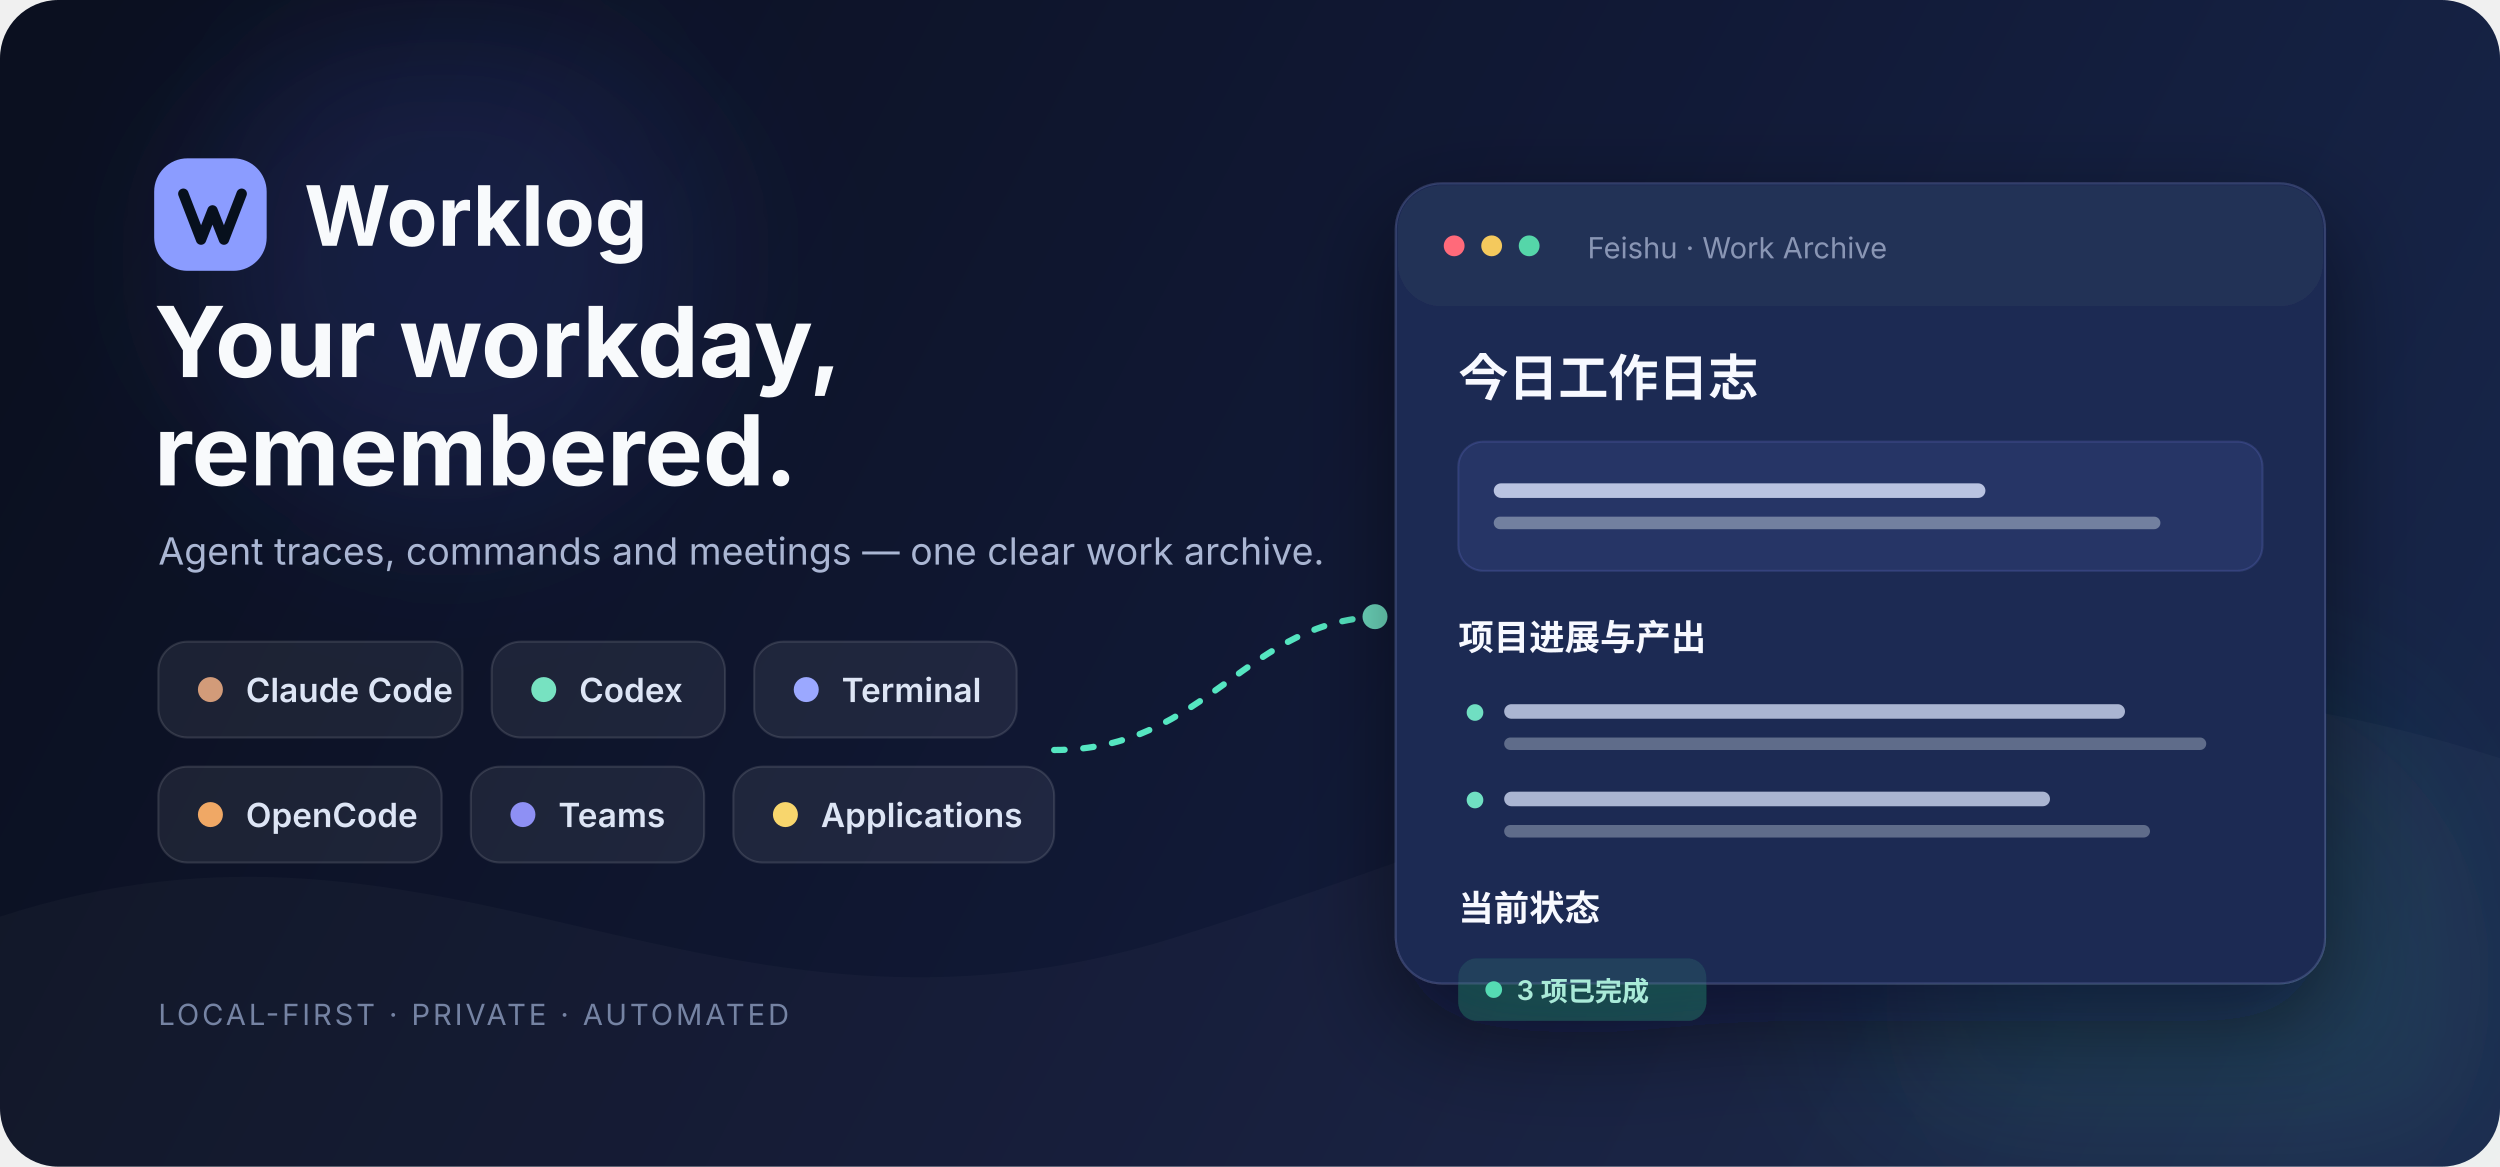
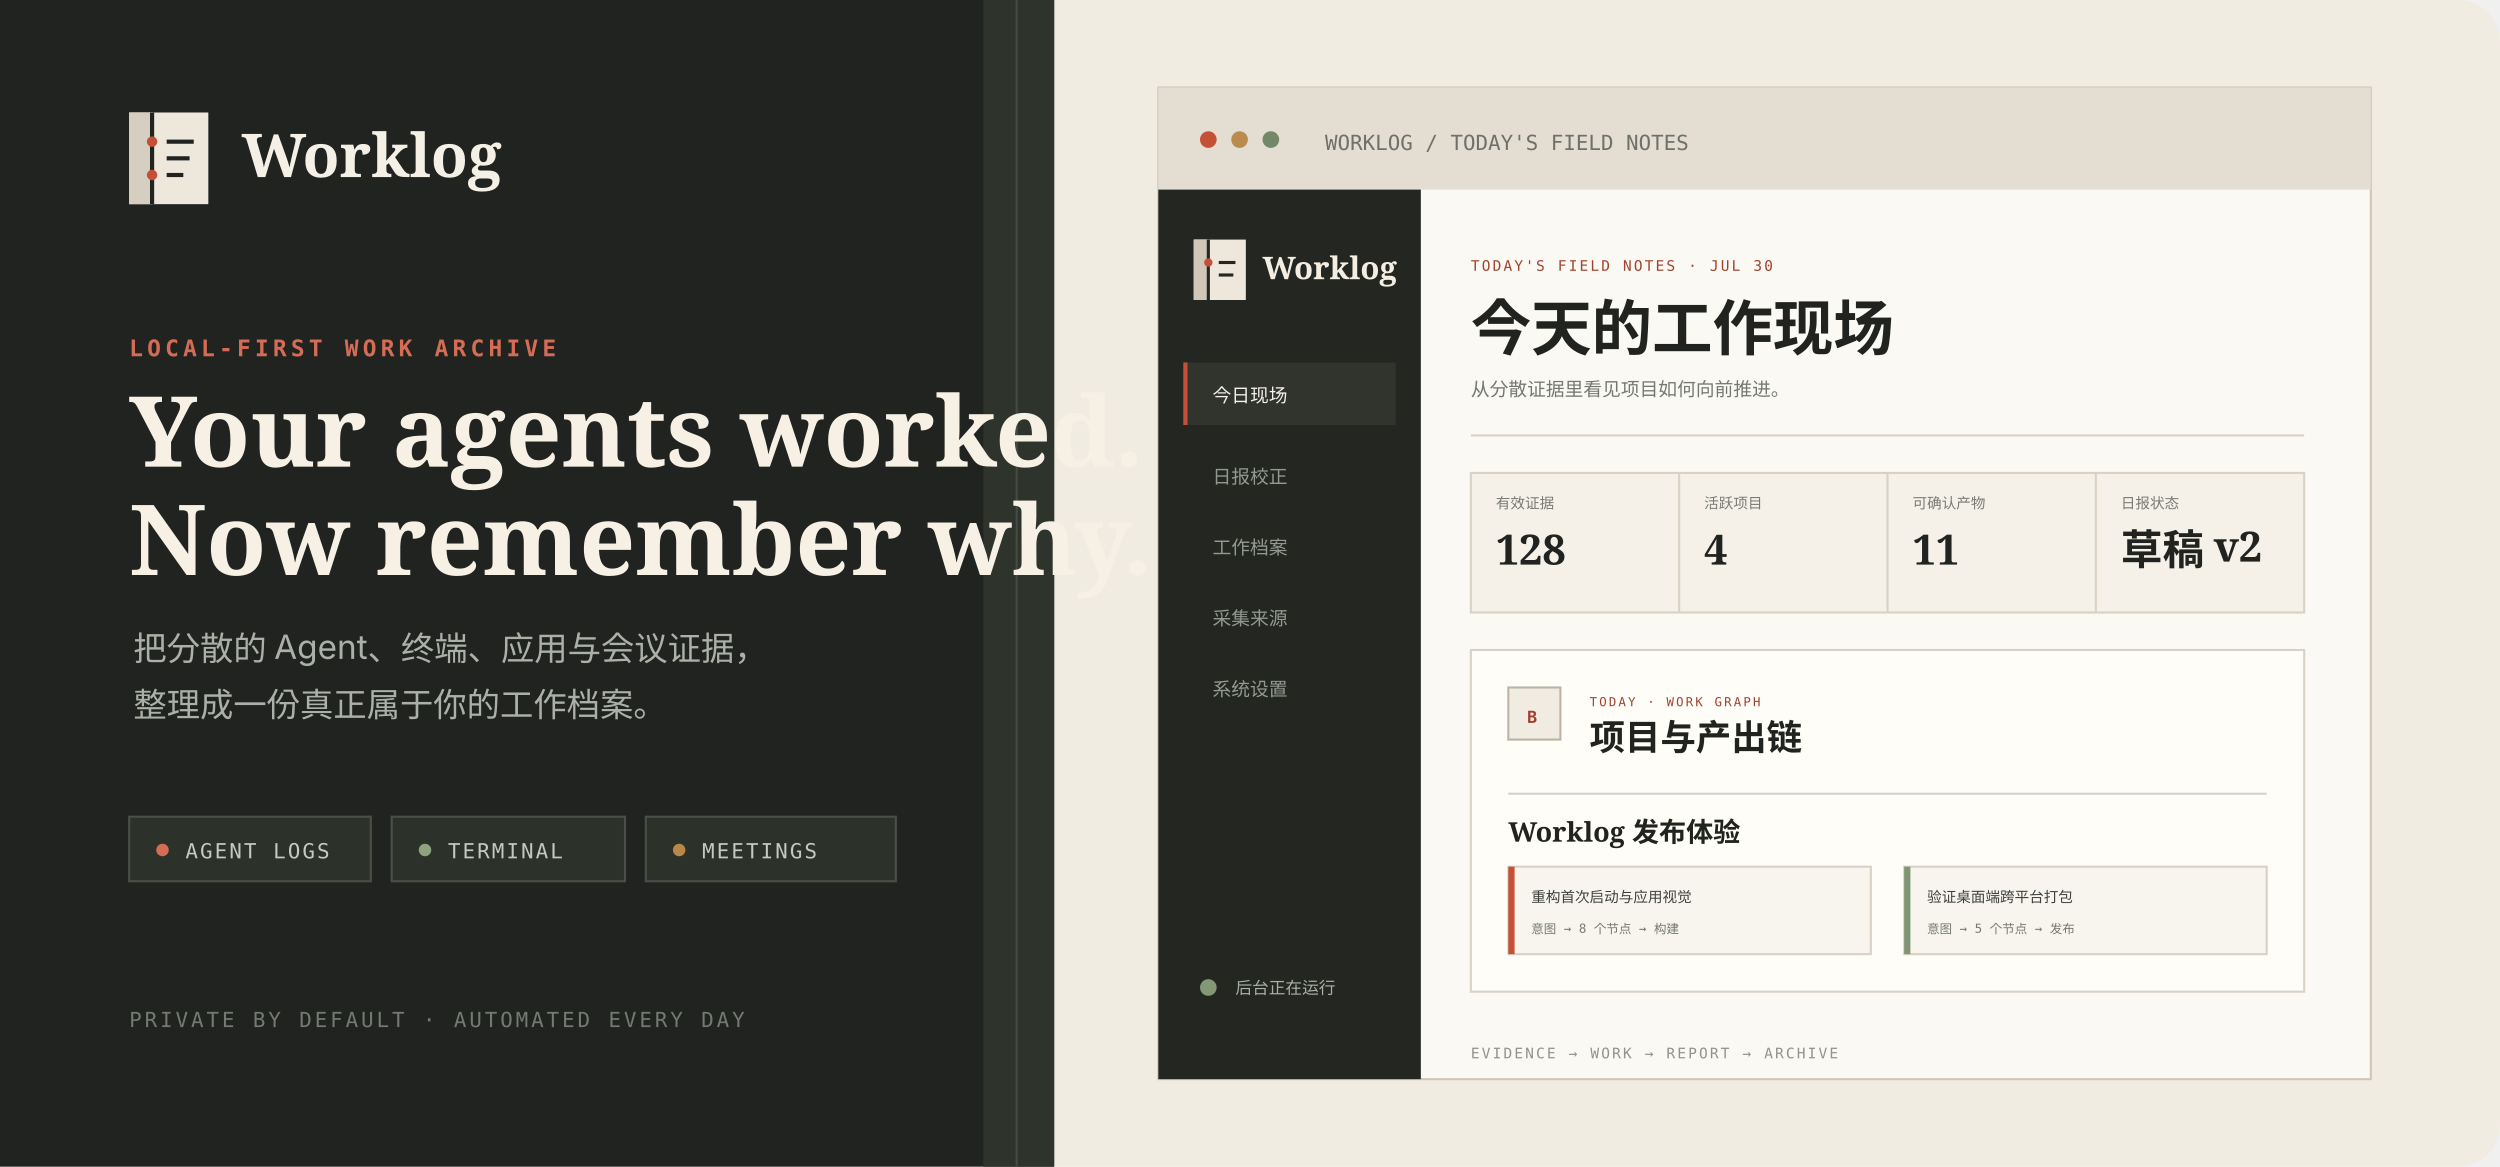
<svg xmlns="http://www.w3.org/2000/svg" width="1200" height="560" viewBox="0 0 1200 560" fill="none">
-   <defs>
-     <linearGradient id="bg" x1="80" y1="20" x2="1110" y2="560" gradientUnits="userSpaceOnUse">
-       <stop stop-color="#0B1020" />
-       <stop offset="0.55" stop-color="#111936" />
-       <stop offset="1" stop-color="#17264A" />
-     </linearGradient>
-     <linearGradient id="brand" x1="150" y1="120" x2="450" y2="350" gradientUnits="userSpaceOnUse">
-       <stop stop-color="#8B9CFF" />
-       <stop offset="1" stop-color="#55E6C1" />
-     </linearGradient>
-     <linearGradient id="report" x1="760" y1="116" x2="1050" y2="452" gradientUnits="userSpaceOnUse">
-       <stop stop-color="#1D2A52" />
-       <stop offset="1" stop-color="#11182F" />
-     </linearGradient>
-     <filter id="shadow" x="-40%" y="-40%" width="180%" height="180%">
-       <feDropShadow dx="0" dy="18" stdDeviation="24" flood-color="#020617" flood-opacity="0.5" />
-     </filter>
-     <filter id="glow" x="-100%" y="-100%" width="300%" height="300%">
-       <feGaussianBlur stdDeviation="42" />
-     </filter>
-   </defs>
-   <rect width="1200" height="560" rx="28" fill="url(#bg)" />
-   <circle cx="214" cy="125" r="120" fill="#5865F2" fill-opacity="0.14" filter="url(#glow)" />
-   <circle cx="1050" cy="472" r="145" fill="#39D7B0" fill-opacity="0.1" filter="url(#glow)" />
-   <path d="M0 440C215 370 341 520 564 450C796 377 944 282 1200 364V560H0V440Z" fill="#FFFFFF" fill-opacity="0.025" />
-   <g transform="translate(74 76)">
-     <rect width="54" height="54" rx="16" fill="url(#brand)" />
-     <path d="M14 17L22.5 39L28 25L33.5 39L42 17" stroke="#07101D" stroke-width="5" stroke-linecap="round" stroke-linejoin="round" />
-     <text x="72" y="42" fill="#F8FAFC" font-family="-apple-system, BlinkMacSystemFont, Segoe UI, sans-serif" font-size="40" font-weight="720">Worklog</text>
+   <rect width="1200" height="560" rx="20" fill="#F1ECE2" />
+   <path d="M0 0H506V560H0V0Z" fill="#20231F" />
+   <path d="M472 0H506V560H472V0Z" fill="#2E332C" />
+   <path d="M488 0V560" stroke="#454B42" />
+   <g transform="translate(62 54)">
+     <rect x="0" y="0" width="38" height="44" fill="#EEE8DC" />
+     <rect x="0" y="0" width="11" height="44" fill="#D6CEC0" />
+     <path d="M11 0V44M18 14H31M18 22H29M18 30H26" stroke="#20231F" stroke-width="2" />
+     <circle cx="11" cy="14" r="2.5" fill="#C64F37" />
+     <circle cx="11" cy="30" r="2.5" fill="#C64F37" />
+     <text x="54" y="31" fill="#F5F0E6" font-family="Iowan Old Style, Georgia, serif" font-size="29" font-weight="600">Worklog</text>
  </g>
-   <text x="74" y="181" fill="#F8FAFC" font-family="-apple-system, BlinkMacSystemFont, Segoe UI, sans-serif" font-size="47" font-weight="720">Your workday,</text>
-   <text x="74" y="233" fill="#F8FAFC" font-family="-apple-system, BlinkMacSystemFont, Segoe UI, sans-serif" font-size="47" font-weight="720">remembered.</text>
-   <text x="76" y="271" fill="#AAB6D3" font-family="-apple-system, BlinkMacSystemFont, Segoe UI, sans-serif" font-size="18">Agent traces, commands and meetings — one clear work archive.</text>
-   <g font-family="-apple-system, BlinkMacSystemFont, Segoe UI, sans-serif" font-size="16" font-weight="600">
-     <g transform="translate(76 308)">
-       <rect width="146" height="46" rx="14" fill="#FFFFFF" fill-opacity="0.07" stroke="#FFFFFF" stroke-opacity="0.12" />
-       <circle cx="25" cy="23" r="6" fill="#D29B79" />
-       <text x="42" y="29" fill="#DDE5F5">Claude Code</text>
+   <text x="62" y="171" fill="#D56C55" font-family="SFMono-Regular, Menlo, monospace" font-size="11" font-weight="700" letter-spacing="2">LOCAL-FIRST WORK ARCHIVE</text>
+   <text x="62" y="224" fill="#F6F0E5" font-family="Iowan Old Style, Georgia, serif" font-size="47" font-weight="600">Your agents worked.</text>
+   <text x="62" y="276" fill="#F6F0E5" font-family="Iowan Old Style, Georgia, serif" font-size="47" font-weight="600">Now remember why.</text>
+   <text x="64" y="317" fill="#ABB1A8" font-family="-apple-system, BlinkMacSystemFont, Segoe UI, sans-serif" font-size="16">把分散的 Agent、终端、应用与会议证据，</text>
+   <text x="64" y="344" fill="#ABB1A8" font-family="-apple-system, BlinkMacSystemFont, Segoe UI, sans-serif" font-size="16">整理成一份真正属于你的工作档案。</text>
+   <g font-family="SFMono-Regular, Menlo, monospace" font-size="10" letter-spacing="1">
+     <rect x="62" y="392" width="116" height="31" fill="#2C312A" stroke="#4A5047" />
+     <circle cx="78" cy="408" r="3" fill="#D56C55" />
+     <text x="89" y="412" fill="#C4CAC0">AGENT LOGS</text>
+     <rect x="188" y="392" width="112" height="31" fill="#2C312A" stroke="#4A5047" />
+     <circle cx="204" cy="408" r="3" fill="#8EA27F" />
+     <text x="215" y="412" fill="#C4CAC0">TERMINAL</text>
+     <rect x="310" y="392" width="120" height="31" fill="#2C312A" stroke="#4A5047" />
+     <circle cx="326" cy="408" r="3" fill="#B98848" />
+     <text x="337" y="412" fill="#C4CAC0">MEETINGS</text>
+   </g>
+   <text x="62" y="493" fill="#737A71" font-family="SFMono-Regular, Menlo, monospace" font-size="10" letter-spacing="1.4">PRIVATE BY DEFAULT · AUTOMATED EVERY DAY</text>
+   <g transform="translate(556 42)">
+     <rect x="0" y="0" width="582" height="476" fill="#FBF9F3" stroke="#CFC6B8" />
+     <rect x="0" y="0" width="582" height="49" fill="#E4DDD1" />
+     <circle cx="24" cy="25" r="4" fill="#C64F37" />
+     <circle cx="39" cy="25" r="4" fill="#B98B4C" />
+     <circle cx="54" cy="25" r="4" fill="#738868" />
+     <text x="80" y="30" fill="#6D716A" font-family="SFMono-Regular, Menlo, monospace" font-size="10">WORKLOG / TODAY'S FIELD NOTES</text>
+     <rect x="0" y="49" width="126" height="427" fill="#242721" />
+     <rect x="17" y="73" width="25" height="29" fill="#EEE8DC" />
+     <rect x="17" y="73" width="7" height="29" fill="#D0C7B9" />
+     <path d="M24 73V102M29 84H37M29 90H36" stroke="#242721" stroke-width="1.5" />
+     <circle cx="24" cy="84" r="2" fill="#C64F37" />
+     <text x="50" y="92" fill="#F3EDE2" font-family="Georgia, serif" font-size="15" font-weight="600">Worklog</text>
+     <g font-family="-apple-system, BlinkMacSystemFont, Segoe UI, sans-serif" font-size="9">
+       <rect x="12" y="132" width="102" height="30" fill="#30342D" />
+       <rect x="12" y="132" width="2" height="30" fill="#C64F37" />
+       <text x="26" y="151" fill="#F6F0E6">今日现场</text>
+       <text x="26" y="190" fill="#92998F">日报校正</text>
+       <text x="26" y="224" fill="#92998F">工作档案</text>
+       <text x="26" y="258" fill="#92998F">采集来源</text>
+       <text x="26" y="292" fill="#92998F">系统设置</text>
    </g>
-     <g transform="translate(236 308)">
-       <rect width="112" height="46" rx="14" fill="#FFFFFF" fill-opacity="0.07" stroke="#FFFFFF" stroke-opacity="0.12" />
-       <circle cx="25" cy="23" r="6" fill="#77E2C1" />
-       <text x="42" y="29" fill="#DDE5F5">Codex</text>
-     </g>
-     <g transform="translate(362 308)">
-       <rect width="126" height="46" rx="14" fill="#FFFFFF" fill-opacity="0.07" stroke="#FFFFFF" stroke-opacity="0.12" />
-       <circle cx="25" cy="23" r="6" fill="#9BA8FF" />
-       <text x="42" y="29" fill="#DDE5F5">Terminal</text>
-     </g>
-     <g transform="translate(76 368)">
-       <rect width="136" height="46" rx="14" fill="#FFFFFF" fill-opacity="0.07" stroke="#FFFFFF" stroke-opacity="0.12" />
-       <circle cx="25" cy="23" r="6" fill="#F0A865" />
-       <text x="42" y="29" fill="#DDE5F5">OpenCode</text>
-     </g>
-     <g transform="translate(226 368)">
-       <rect width="112" height="46" rx="14" fill="#FFFFFF" fill-opacity="0.07" stroke="#FFFFFF" stroke-opacity="0.12" />
-       <circle cx="25" cy="23" r="6" fill="#8E90F4" />
-       <text x="42" y="29" fill="#DDE5F5">Teams</text>
-     </g>
-     <g transform="translate(352 368)">
-       <rect width="154" height="46" rx="14" fill="#FFFFFF" fill-opacity="0.07" stroke="#FFFFFF" stroke-opacity="0.12" />
-       <circle cx="25" cy="23" r="6" fill="#F8D66D" />
-       <text x="42" y="29" fill="#DDE5F5">Applications</text>
+     <circle cx="24" cy="432" r="4" fill="#829876" />
+     <text x="37" y="435" fill="#A8AFA5" font-family="-apple-system, sans-serif" font-size="8">后台正在运行</text>
+     <g transform="translate(150 76)">
+       <text x="0" y="12" fill="#A14230" font-family="SFMono-Regular, Menlo, monospace" font-size="7" letter-spacing="1">TODAY'S FIELD NOTES · JUL 30</text>
+       <text x="0" y="50" fill="#20231F" font-family="Iowan Old Style, Georgia, serif" font-size="29" font-weight="600">今天的工作现场</text>
+       <text x="0" y="72" fill="#747970" font-family="-apple-system, sans-serif" font-size="9">从分散证据里看见项目如何向前推进。</text>
+       <line x1="0" y1="91" x2="400" y2="91" stroke="#D8D1C4" />
+       <g transform="translate(0 109)">
+         <rect width="400" height="67" fill="#F5F1E9" stroke="#D8D1C4" />
+         <line x1="100" y1="0" x2="100" y2="67" stroke="#D8D1C4" />
+         <line x1="200" y1="0" x2="200" y2="67" stroke="#D8D1C4" />
+         <line x1="300" y1="0" x2="300" y2="67" stroke="#D8D1C4" />
+         <g font-family="-apple-system, sans-serif" font-size="7" fill="#777B72">
+           <text x="12" y="17">有效证据</text>
+           <text x="112" y="17">活跃项目</text>
+           <text x="212" y="17">可确认产物</text>
+           <text x="312" y="17">日报状态</text>
+         </g>
+         <g font-family="Georgia, serif" font-size="20" font-weight="600" fill="#20231F">
+           <text x="12" y="44">128</text>
+           <text x="112" y="44">4</text>
+           <text x="212" y="44">11</text>
+           <text x="312" y="44">草稿 v2</text>
+         </g>
+       </g>
+       <g transform="translate(0 194)">
+         <rect width="400" height="164" fill="#FFFDF8" stroke="#D8D1C4" />
+         <rect x="18" y="18" width="25" height="25" fill="#F1ECE2" stroke="#BCB3A4" />
+         <text x="27" y="35" fill="#A14230" font-family="Menlo, monospace" font-size="8" font-weight="700">B</text>
+         <text x="57" y="27" fill="#A14230" font-family="Menlo, monospace" font-size="6" letter-spacing="1">TODAY · WORK GRAPH</text>
+         <text x="57" y="48" fill="#20231F" font-family="Georgia, serif" font-size="17" font-weight="600">项目与产出链</text>
+         <line x1="18" y1="69" x2="382" y2="69" stroke="#D8D1C4" />
+         <text x="18" y="92" fill="#20231F" font-family="Georgia, serif" font-size="13" font-weight="600">Worklog 发布体验</text>
+         <rect x="18" y="104" width="174" height="42" fill="#F8F5EE" stroke="#D8D1C4" />
+         <rect x="18" y="104" width="3" height="42" fill="#C64F37" />
+         <text x="29" y="121" fill="#3D413B" font-family="-apple-system, sans-serif" font-size="7">重构首次启动与应用视觉</text>
+         <text x="29" y="136" fill="#747970" font-family="Menlo, monospace" font-size="6">意图 → 8 个节点 → 构建</text>
+         <rect x="208" y="104" width="174" height="42" fill="#F8F5EE" stroke="#D8D1C4" />
+         <rect x="208" y="104" width="3" height="42" fill="#809574" />
+         <text x="219" y="121" fill="#3D413B" font-family="-apple-system, sans-serif" font-size="7">验证桌面端跨平台打包</text>
+         <text x="219" y="136" fill="#747970" font-family="Menlo, monospace" font-size="6">意图 → 5 个节点 → 发布</text>
+       </g>
+       <text x="0" y="390" fill="#90938A" font-family="Menlo, monospace" font-size="7" letter-spacing="1">EVIDENCE → WORK → REPORT → ARCHIVE</text>
    </g>
  </g>
-   <path d="M506 360C580 360 598 296 665 296" stroke="url(#brand)" stroke-width="3" stroke-linecap="round" stroke-dasharray="5 9" />
-   <circle cx="660" cy="296" r="6" fill="#71DFC4" />
-   <g transform="translate(670 88)" filter="url(#shadow)">
-     <rect width="446" height="384" rx="22" fill="url(#report)" stroke="#A9B6FF" stroke-opacity="0.18" />
-     <rect x="1" y="1" width="444" height="58" rx="21" fill="#FFFFFF" fill-opacity="0.035" />
-     <circle cx="28" cy="30" r="5" fill="#FF6B7A" />
-     <circle cx="46" cy="30" r="5" fill="#F4C95D" />
-     <circle cx="64" cy="30" r="5" fill="#55D6A9" />
-     <text x="92" y="36" fill="#8996B4" font-family="-apple-system, BlinkMacSystemFont, Segoe UI, sans-serif" font-size="14">Feishu · Work Archive</text>
-     <text x="30" y="102" fill="#F7F9FF" font-family="-apple-system, BlinkMacSystemFont, Segoe UI, sans-serif" font-size="24" font-weight="700">今日工作日志</text>
-     <rect x="30" y="124" width="386" height="62" rx="12" fill="#6F7FF5" fill-opacity="0.13" stroke="#7E8DF8" stroke-opacity="0.18" />
-     <rect x="47" y="144" width="236" height="7" rx="3.5" fill="#B9C3E1" />
-     <rect x="47" y="160" width="320" height="6" rx="3" fill="#72809F" />
-     <text x="30" y="224" fill="#F7F9FF" font-family="-apple-system, BlinkMacSystemFont, Segoe UI, sans-serif" font-size="17" font-weight="650">项目进展与产出</text>
-     <circle cx="38" cy="254" r="4" fill="#70DFC2" />
-     <rect x="52" y="250" width="298" height="7" rx="3.5" fill="#AAB5D2" />
-     <rect x="52" y="266" width="337" height="6" rx="3" fill="#5F6C8A" />
-     <circle cx="38" cy="296" r="4" fill="#70DFC2" />
-     <rect x="52" y="292" width="262" height="7" rx="3.5" fill="#AAB5D2" />
-     <rect x="52" y="308" width="310" height="6" rx="3" fill="#5F6C8A" />
-     <text x="30" y="354" fill="#F7F9FF" font-family="-apple-system, BlinkMacSystemFont, Segoe UI, sans-serif" font-size="17" font-weight="650">当前状态</text>
-     <rect x="30" y="372" width="119" height="30" rx="9" fill="#36C99B" fill-opacity="0.14" />
-     <circle cx="47" cy="387" r="4" fill="#55DBB3" />
-     <text x="58" y="392" fill="#A9EBD8" font-family="-apple-system, BlinkMacSystemFont, Segoe UI, sans-serif" font-size="13" font-weight="600">3 项已完成</text>
-   </g>
-   <text x="76" y="492" fill="#7583A3" font-family="-apple-system, BlinkMacSystemFont, Segoe UI, sans-serif" font-size="14" letter-spacing="1.4">LOCAL-FIRST · PRIVATE · AUTOMATED</text>
</svg>
